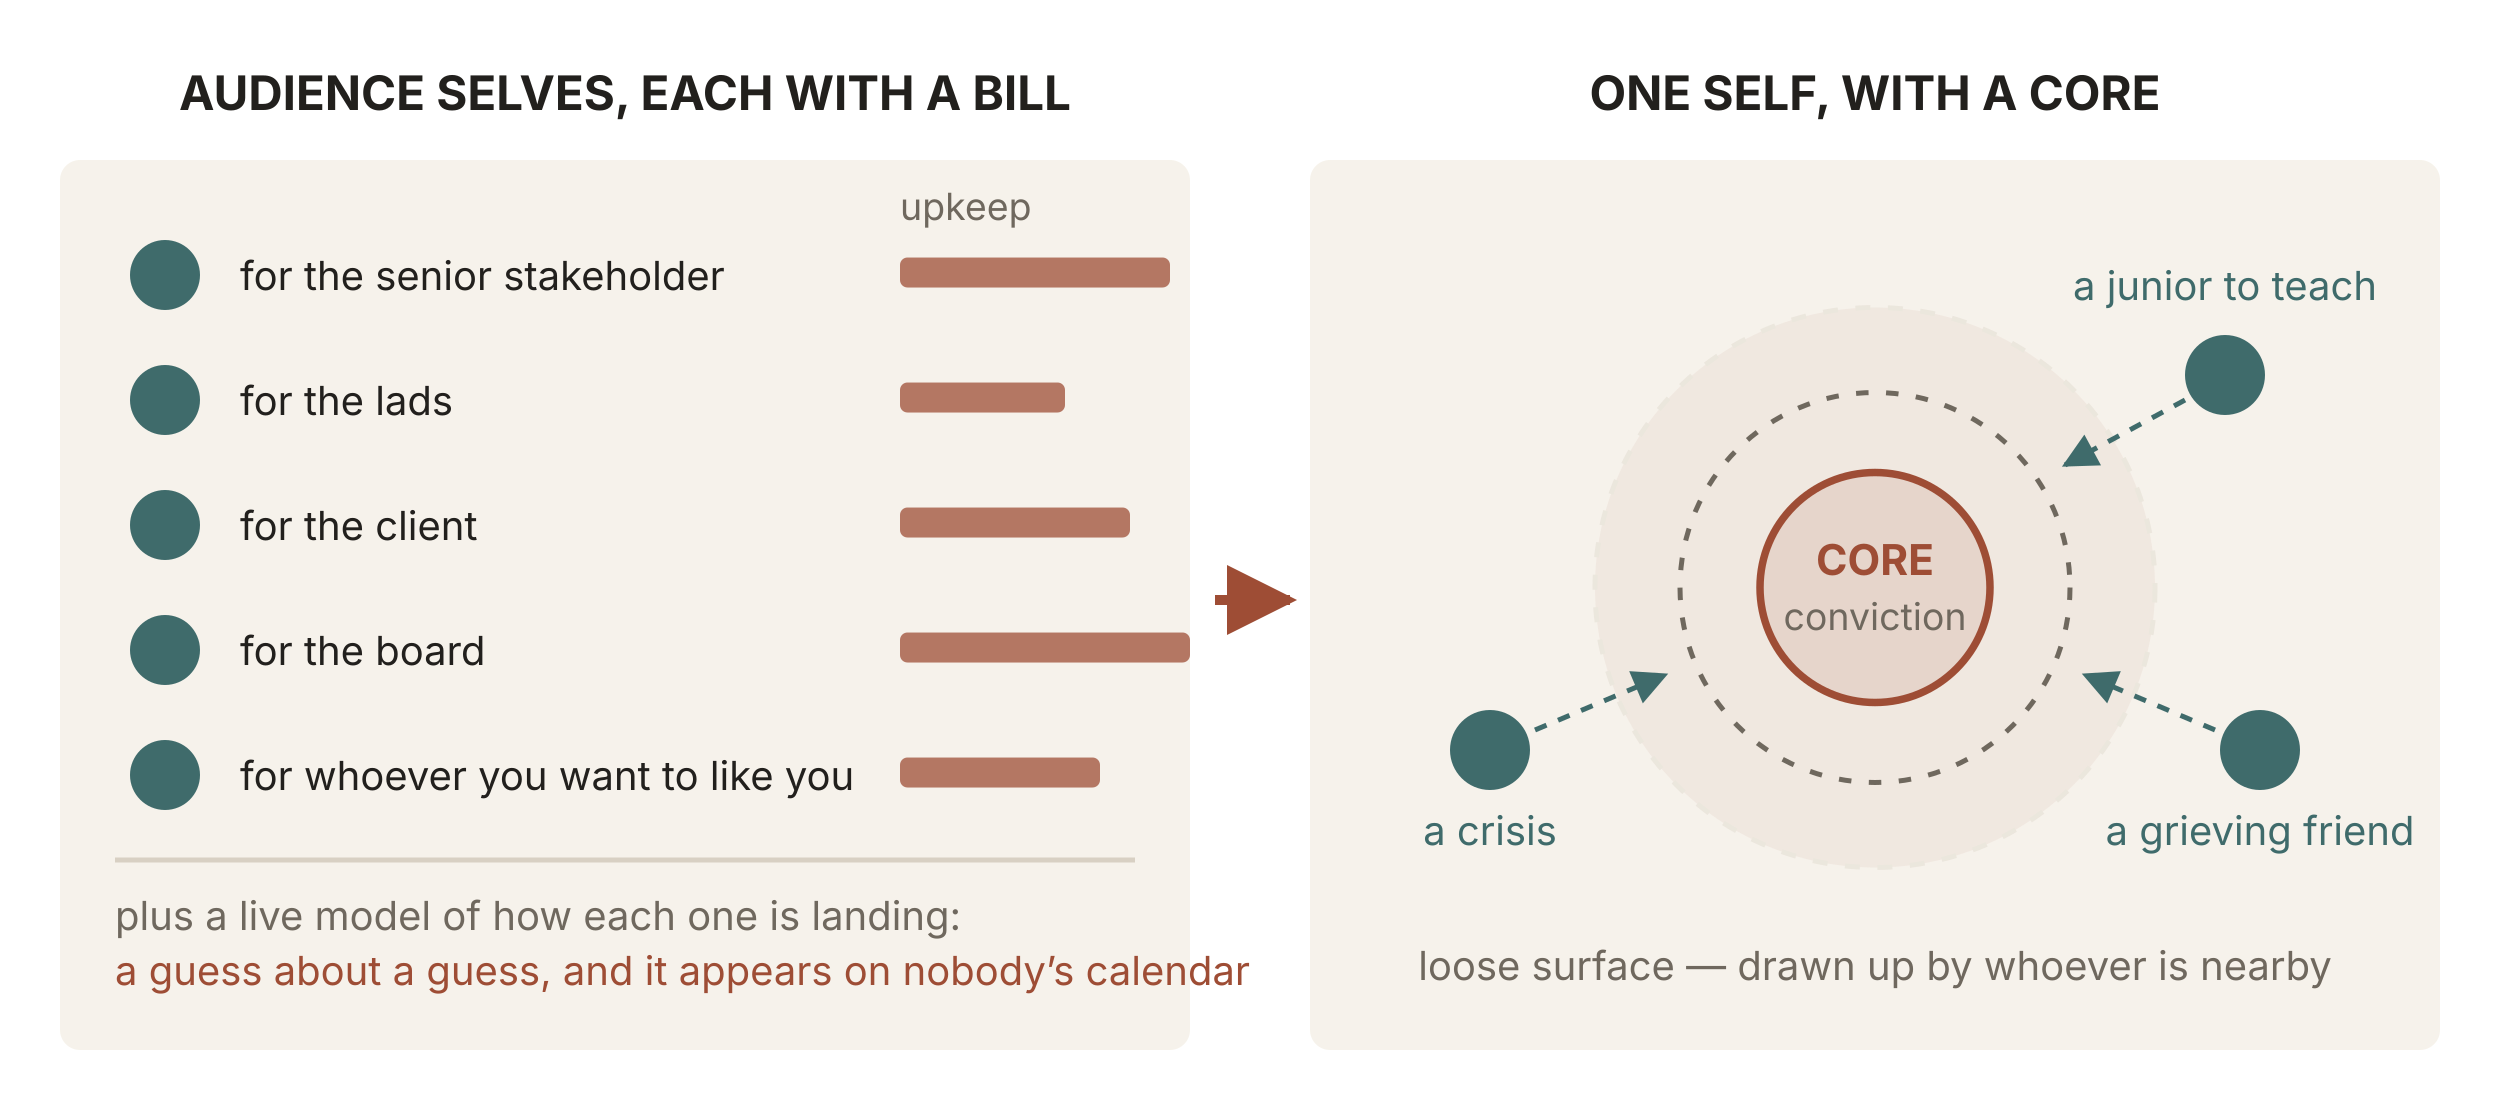
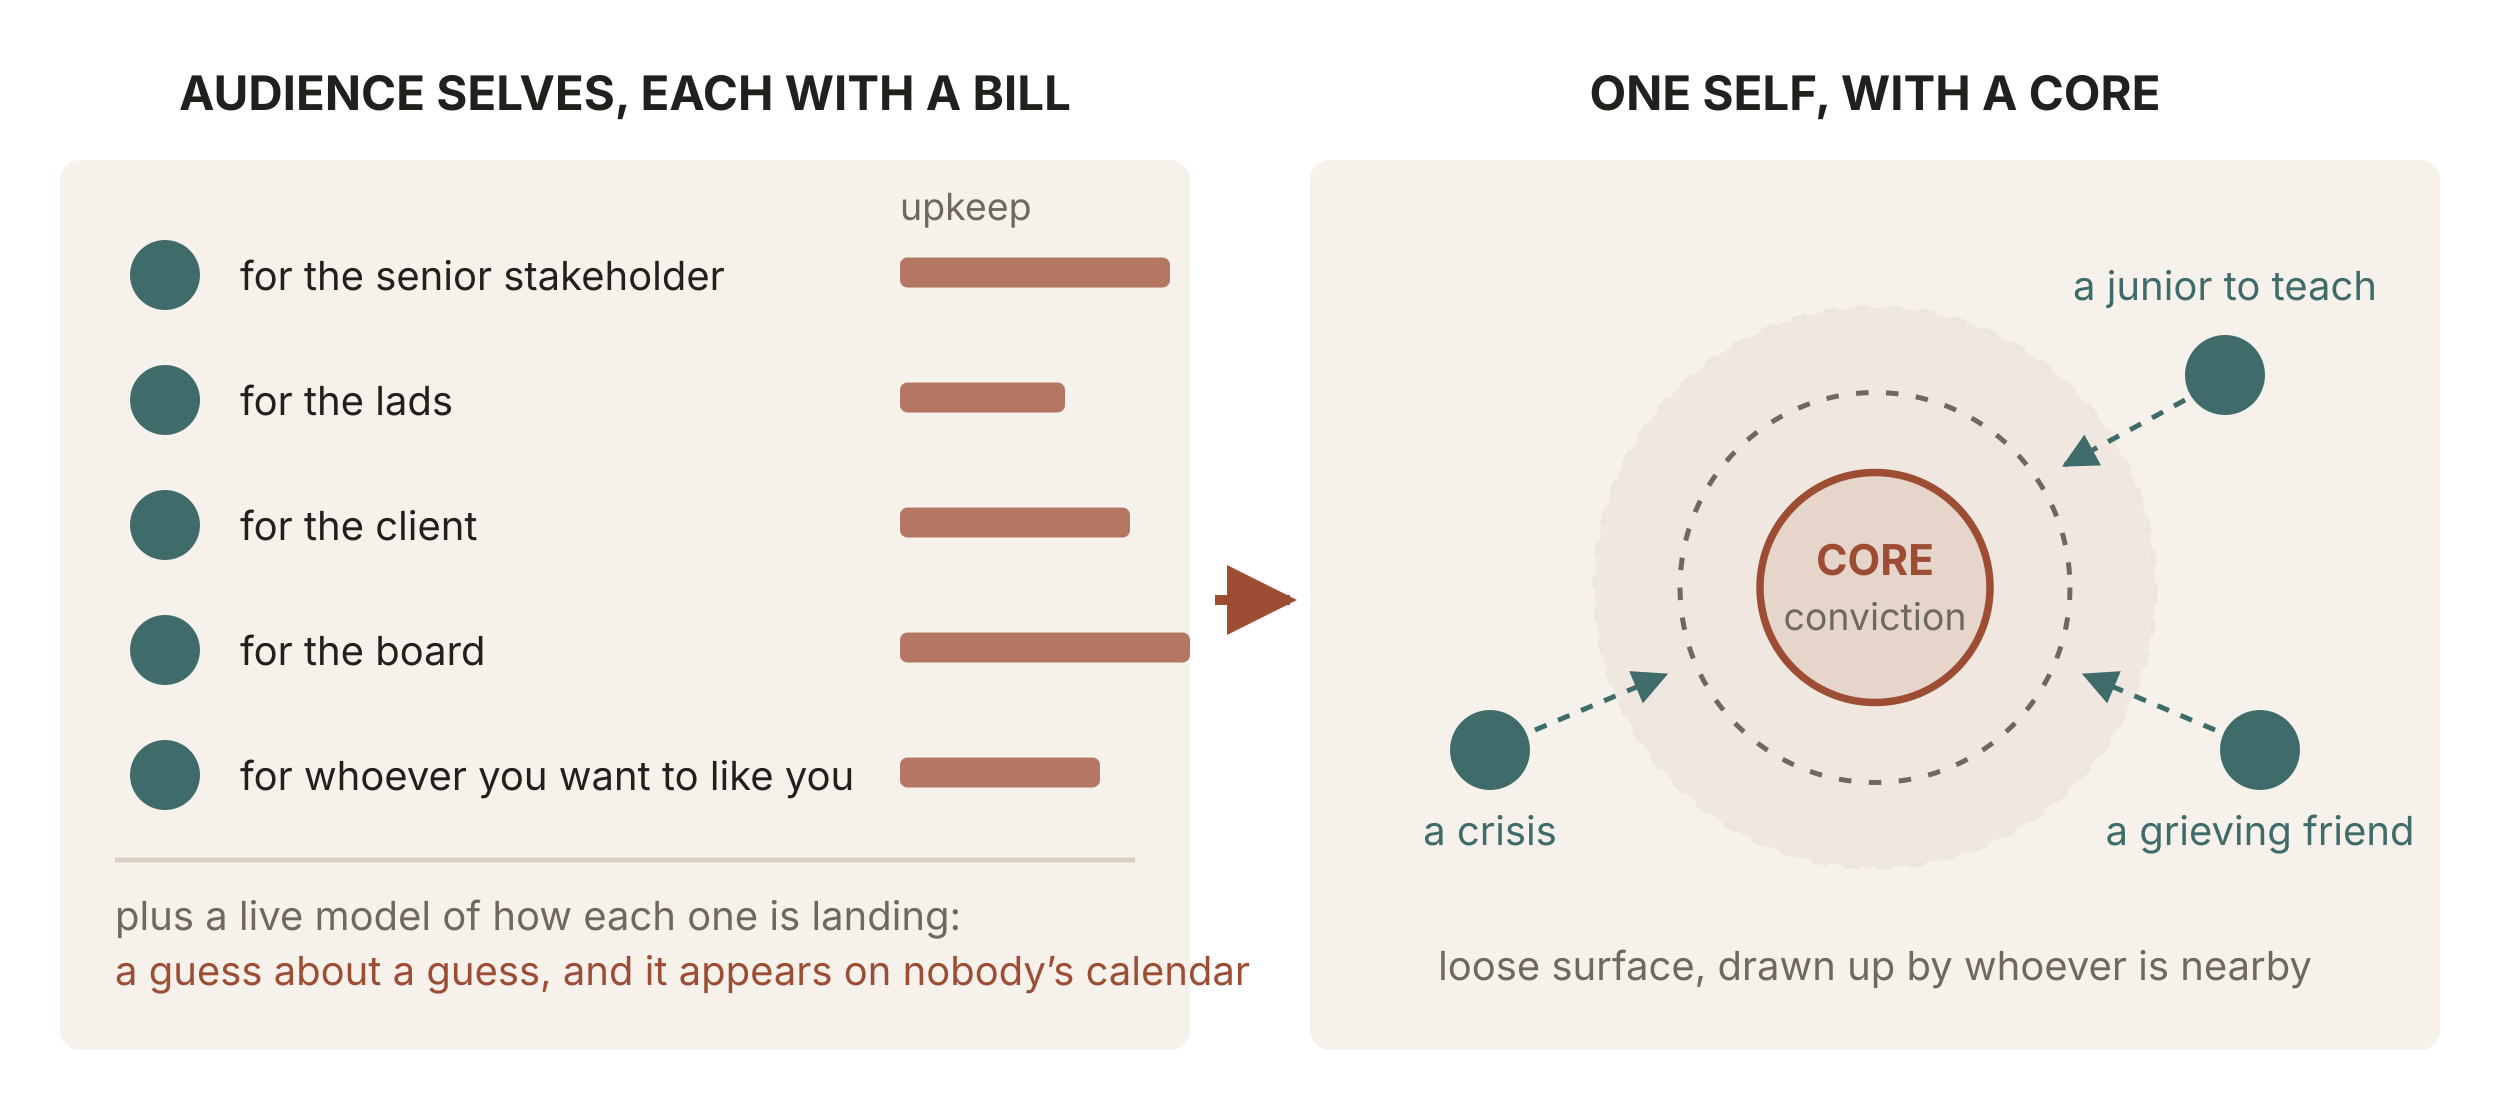
<svg xmlns="http://www.w3.org/2000/svg" viewBox="0 0 1000 440" role="img" aria-label="From many audience selves to one self with a solid core">
  <style>
    text { font-family: Inter, "Helvetica Neue", Helvetica, Arial, sans-serif; }
    .ink { fill: #22201d; }
    .muted { fill: #6f685e; }
    .accent { fill: #9e4d35; }
    .cool { fill: #3f6b6b; }
    .panel { fill: #efe8da; }
    .soft { fill: #e6d5cb; }
    .softc { fill: #d6e2e0; }
    .s-ink { stroke: #22201d; fill: none; }
    .s-muted { stroke: #6f685e; fill: none; }
    .s-line { stroke: #d8d0c3; fill: none; }
    .s-accent { stroke: #9e4d35; fill: none; }
    .s-cool { stroke: #3f6b6b; fill: none; }
    .m-ink { fill: #22201d; }
    .m-accent { fill: #9e4d35; }
    .m-cool { fill: #3f6b6b; }
    .m-muted { fill: #6f685e; }
    @media (prefers-color-scheme: dark) {
      .ink { fill: #eee9df; } .muted { fill: #aaa196; } .accent { fill: #d18165; } .cool { fill: #7fb3ad; }
      .panel { fill: #26231f; } .soft { fill: #3d2c25; } .softc { fill: #26332f; }
      .s-ink { stroke: #eee9df; } .s-muted { stroke: #aaa196; } .s-line { stroke: #3d3832; }
      .s-accent { stroke: #d18165; } .s-cool { stroke: #7fb3ad; }
      .m-ink { fill: #eee9df; } .m-accent { fill: #d18165; } .m-cool { fill: #7fb3ad; } .m-muted { fill: #aaa196; }
    }
  </style>
  <defs>
    <marker id="a-ink" viewBox="0 0 10 10" refX="9" refY="5" markerWidth="7" markerHeight="7" orient="auto-start-reverse">
      <path d="M0,0 L10,5 L0,10 z" class="m-ink" />
    </marker>
    <marker id="a-accent" viewBox="0 0 10 10" refX="9" refY="5" markerWidth="7" markerHeight="7" orient="auto-start-reverse">
      <path d="M0,0 L10,5 L0,10 z" class="m-accent" />
    </marker>
    <marker id="a-cool" viewBox="0 0 10 10" refX="9" refY="5" markerWidth="7" markerHeight="7" orient="auto-start-reverse">
      <path d="M0,0 L10,5 L0,10 z" class="m-cool" />
    </marker>
    <marker id="a-muted" viewBox="0 0 10 10" refX="9" refY="5" markerWidth="7" markerHeight="7" orient="auto-start-reverse">
      <path d="M0,0 L10,5 L0,10 z" class="m-muted" />
    </marker>
  </defs>
  <rect x="24" y="64" width="452" height="356" rx="8" class="panel" opacity="0.55" />
  <rect x="524" y="64" width="452" height="356" rx="8" class="panel" opacity="0.55" />
  <text x="250" y="44" font-size="19" font-weight="700" text-anchor="middle" class="ink">AUDIENCE SELVES, EACH WITH A BILL</text>
  <text x="750" y="44" font-size="19" font-weight="700" text-anchor="middle" class="ink">ONE SELF, WITH A CORE</text>
  <g class="cool">
    <circle cx="66" cy="110" r="14" />
    <circle cx="66" cy="160" r="14" />
    <circle cx="66" cy="210" r="14" />
    <circle cx="66" cy="260" r="14" />
    <circle cx="66" cy="310" r="14" />
  </g>
  <text x="96" y="116" font-size="16" class="ink">for the senior stakeholder</text>
  <text x="96" y="166" font-size="16" class="ink">for the lads</text>
  <text x="96" y="216" font-size="16" class="ink">for the client</text>
  <text x="96" y="266" font-size="16" class="ink">for the board</text>
  <text x="96" y="316" font-size="16" class="ink">for whoever you want to like you</text>
  <g class="accent" opacity="0.75">
    <rect x="360" y="103" width="108" height="12" rx="3" />
    <rect x="360" y="153" width="66" height="12" rx="3" />
    <rect x="360" y="203" width="92" height="12" rx="3" />
    <rect x="360" y="253" width="116" height="12" rx="3" />
    <rect x="360" y="303" width="80" height="12" rx="3" />
  </g>
  <text x="360" y="88" font-size="15" class="muted">upkeep</text>
  <line x1="46" y1="344" x2="454" y2="344" class="s-line" stroke-width="2" />
  <text x="46" y="372" font-size="16" class="muted">plus a live model of how each one is landing:</text>
  <text x="46" y="394" font-size="16" class="accent">a guess about a guess, and it appears on nobody’s calendar</text>
  <line x1="486" y1="240" x2="516" y2="240" class="s-accent" stroke-width="4" marker-end="url(#a-accent)" />
  <circle cx="750" cy="235" r="112" class="soft" opacity="0.35" stroke="#d8d0c3" stroke-width="2" stroke-dasharray="6 7" />
  <circle cx="750" cy="235" r="78" class="s-muted" stroke-width="2" stroke-dasharray="5 7" />
  <circle cx="750" cy="235" r="46" class="soft" stroke="#9e4d35" stroke-width="3" />
  <text x="750" y="230" font-size="17" font-weight="700" text-anchor="middle" class="accent">CORE</text>
  <text x="750" y="252" font-size="15" text-anchor="middle" class="muted">conviction</text>
-   <text x="750" y="392" font-size="16" text-anchor="middle" class="muted">loose surface — drawn up by whoever is nearby</text>
+   <text x="750" y="392" font-size="16" text-anchor="middle" class="muted">loose surface, drawn up by whoever is nearby</text>
  <g class="cool">
    <circle cx="596" cy="300" r="16" />
    <circle cx="904" cy="300" r="16" />
    <circle cx="890" cy="150" r="16" />
  </g>
  <g class="s-cool" stroke-width="2" stroke-dasharray="5 5">
    <line x1="614" y1="292" x2="666" y2="270" marker-end="url(#a-cool)" />
    <line x1="886" y1="292" x2="834" y2="270" marker-end="url(#a-cool)" />
    <line x1="874" y1="160" x2="826" y2="186" marker-end="url(#a-cool)" />
  </g>
  <text x="596" y="338" font-size="16" text-anchor="middle" class="cool">a crisis</text>
  <text x="904" y="338" font-size="16" text-anchor="middle" class="cool">a grieving friend</text>
  <text x="890" y="120" font-size="16" text-anchor="middle" class="cool">a junior to teach</text>
</svg>
